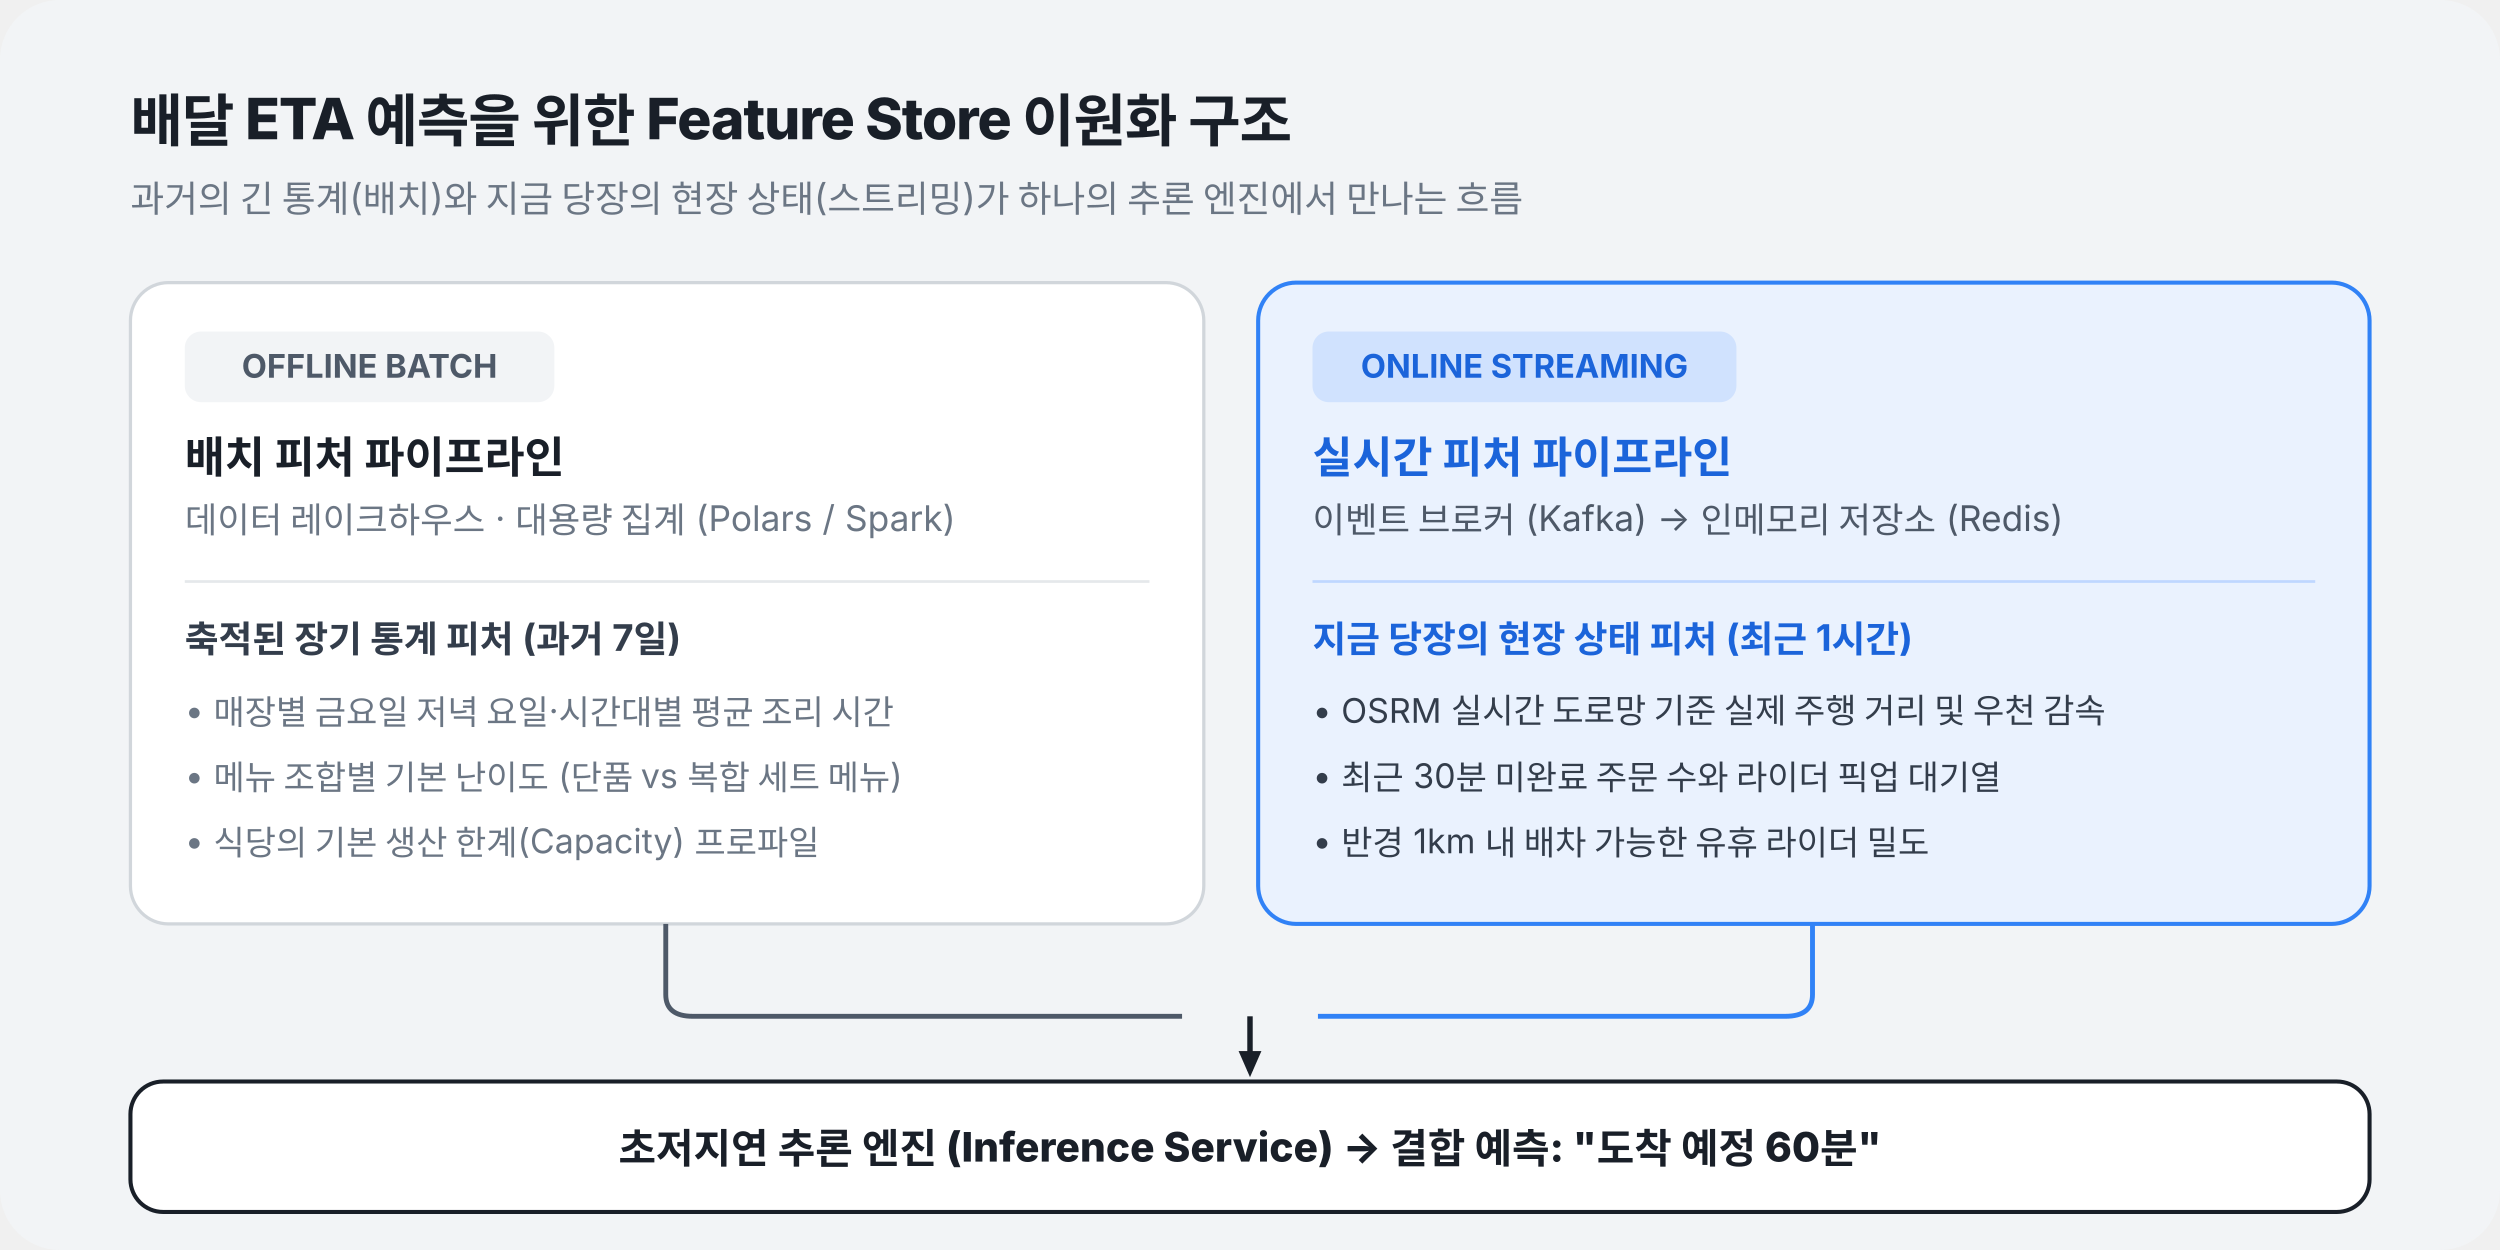
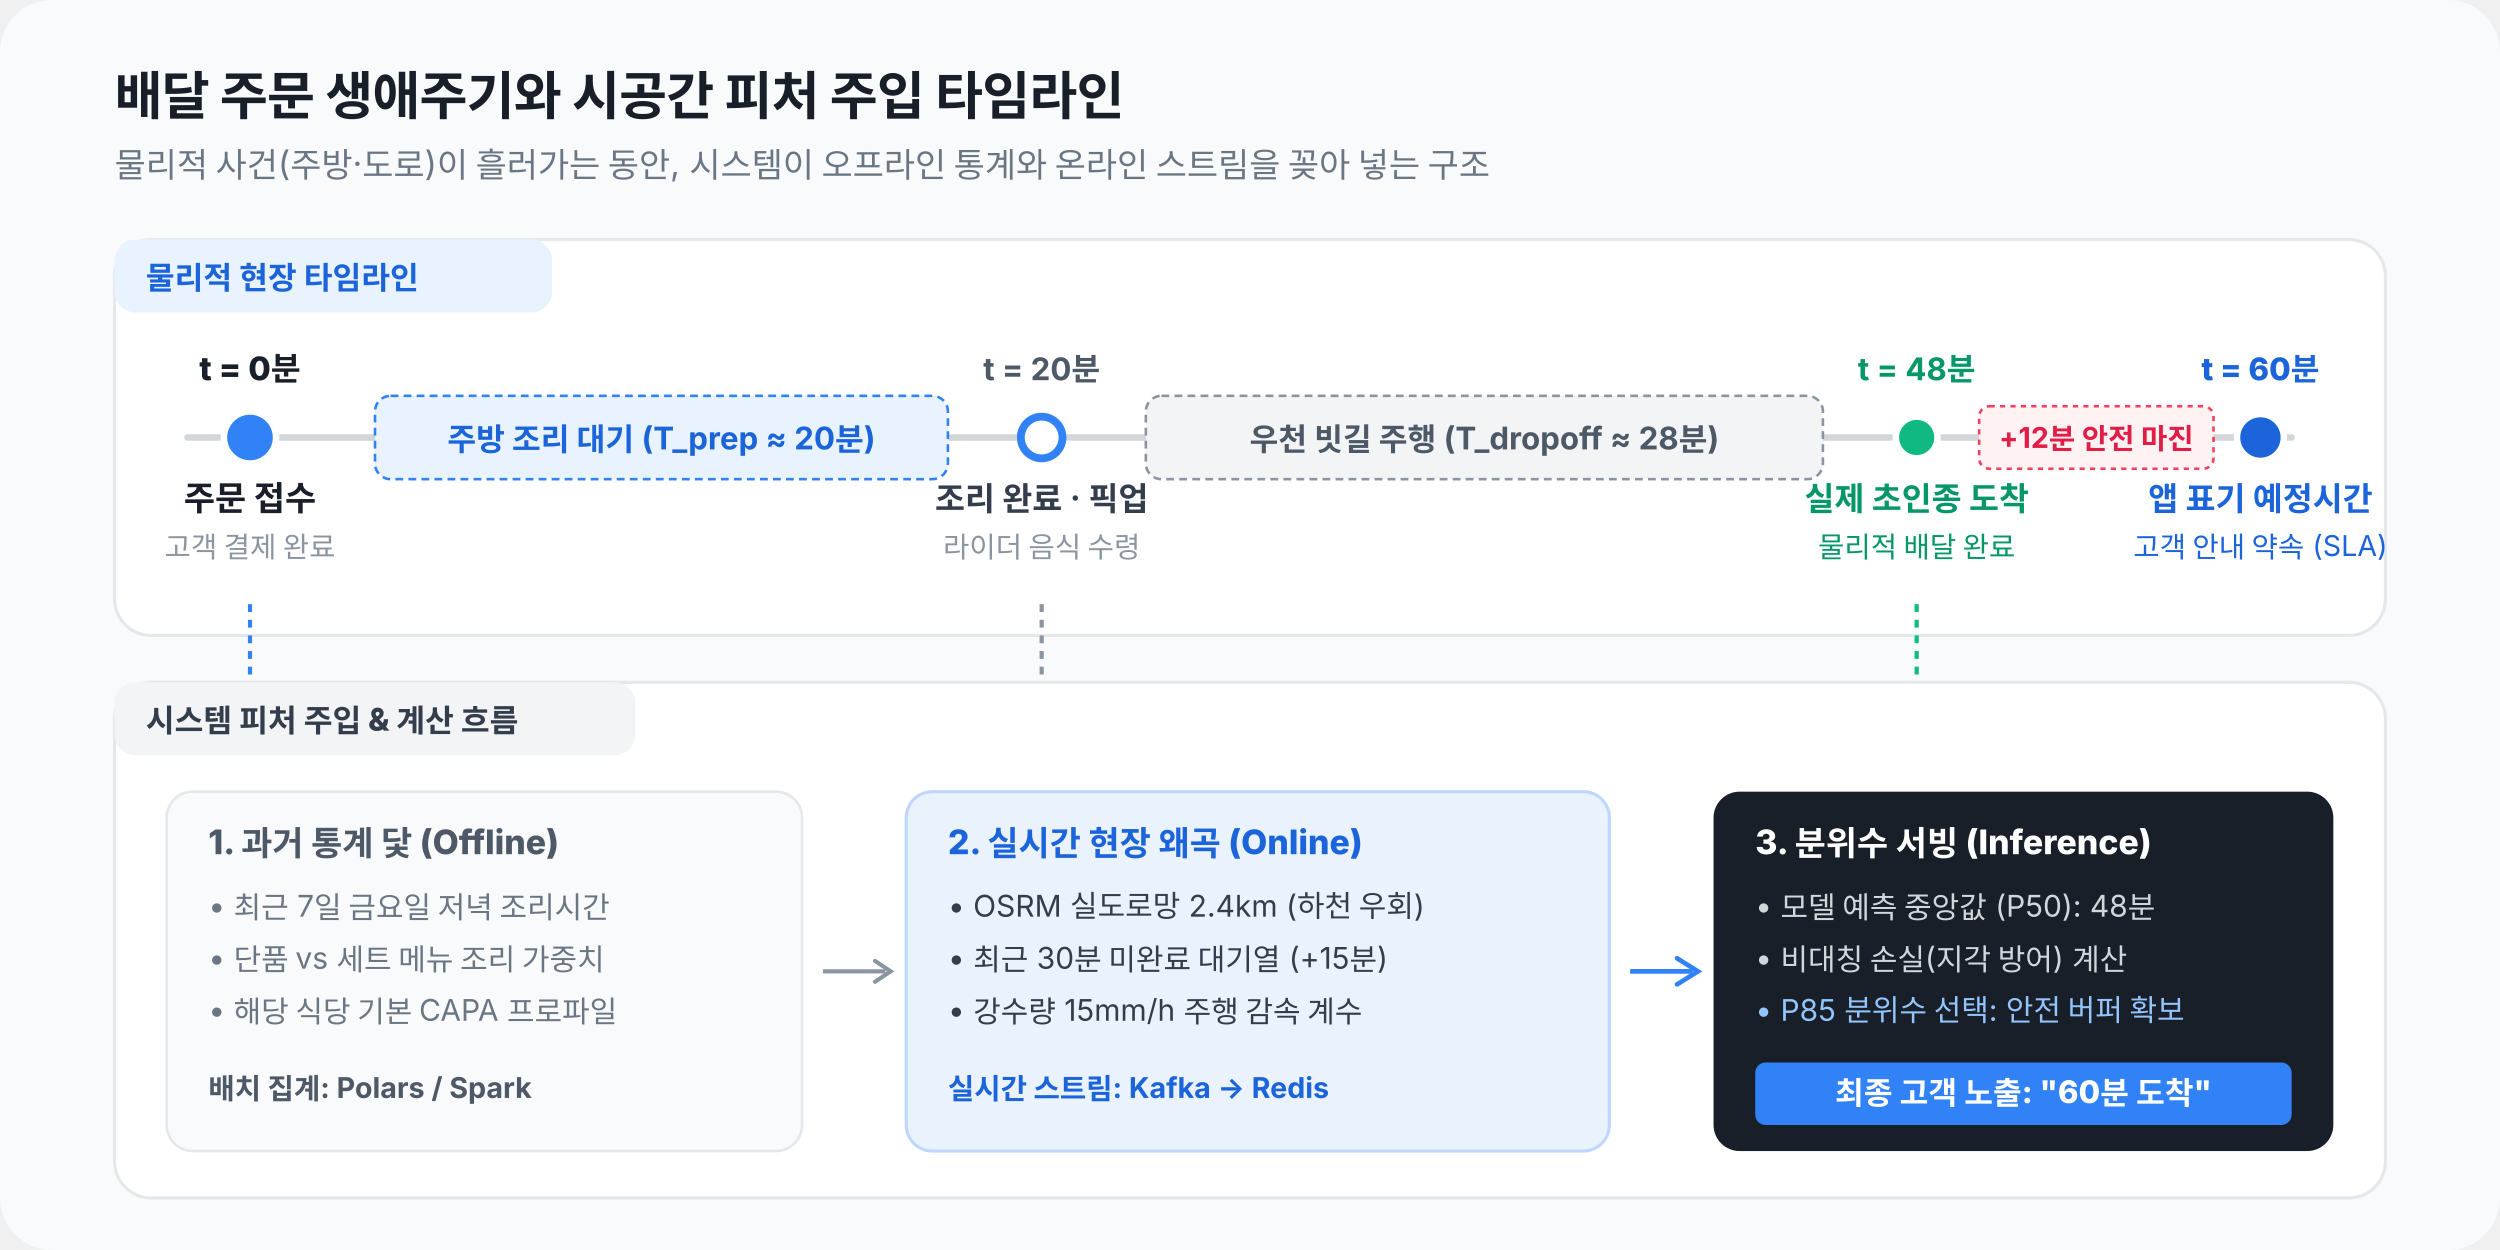
- <svg xmlns="http://www.w3.org/2000/svg" viewBox="0 0 920 460" width="100%" font-family="Pretendard, -apple-system, BlinkMacSystemFont, 'Segoe UI', sans-serif">
+ <svg xmlns="http://www.w3.org/2000/svg" viewBox="0 0 960 480" width="100%" font-family="Pretendard, -apple-system, BlinkMacSystemFont, 'Segoe UI', sans-serif">
  <defs>
-     <marker id="arrow-grey" viewBox="0 0 10 10" refX="6" refY="5" markerWidth="6" markerHeight="6" orient="auto-start-reverse">
-       <path d="M 0 1.5 L 8 5 L 0 8.5 z" fill="#4e5968" />
+     <linearGradient id="lane-grad-1" x1="0%" y1="0%" x2="100%" y2="0%">
+       <stop offset="0%" stop-color="#3182f6" stop-opacity="0.12" />
+       <stop offset="100%" stop-color="#3182f6" stop-opacity="0.03" />
+     </linearGradient>
+     <linearGradient id="lane-grad-2" x1="0%" y1="0%" x2="100%" y2="0%">
+       <stop offset="0%" stop-color="#4e5968" stop-opacity="0.08" />
+       <stop offset="100%" stop-color="#4e5968" stop-opacity="0.02" />
+     </linearGradient>
+     <marker id="arrow-down" viewBox="0 0 10 10" refX="5" refY="6" markerWidth="6" markerHeight="6" orient="auto">
+       <path d="M 1 1 L 5 7 L 9 1 z" fill="#3182f6" />
    </marker>
-     <marker id="arrow-blue" viewBox="0 0 10 10" refX="6" refY="5" markerWidth="6" markerHeight="6" orient="auto-start-reverse">
+     <marker id="arrow-right-blue" viewBox="0 0 10 10" refX="6" refY="5" markerWidth="6" markerHeight="6" orient="auto">
      <path d="M 0 1.5 L 8 5 L 0 8.5 z" fill="#3182f6" />
    </marker>
-     <marker id="arrow-dark" viewBox="0 0 10 10" refX="6" refY="5" markerWidth="6" markerHeight="6" orient="auto-start-reverse">
-       <path d="M 0 1.5 L 8 5 L 0 8.5 z" fill="#191f28" />
-     </marker>
  </defs>
-   <rect width="920" height="460" rx="22" fill="#f2f4f6" />
-   <text x="48" y="52" font-size="21" font-weight="800" fill="#191f28" letter-spacing="-0.4">배달 ETA 예측을 위한 Feature Store 이원화 구조</text>
-   <text x="48" y="78" font-size="13.5" fill="#6b7684">과거의 긴 통계(배치)와 지금 당장의 현장 상태(스트리밍)가 하나의 추론 엔진에서 만나는 흐름</text>
-   <rect x="48" y="104" width="395" height="236" rx="14" fill="#ffffff" stroke="#d1d6db" stroke-width="1.2" />
-   <rect x="68" y="122" width="136" height="26" rx="6" fill="#f2f4f6" />
-   <text x="136" y="139" font-size="12" font-weight="700" fill="#4e5968" text-anchor="middle">OFFLINE BATCH</text>
-   <text x="68" y="174" font-size="16" font-weight="800" fill="#191f28">배치 피처 파이프라인</text>
-   <text x="68" y="196" font-size="13" fill="#6b7684">데이터 레이크하우스 · 대용량 집계 (Polars / Spark)</text>
-   <line x1="68" y1="214" x2="423" y2="214" stroke="#e5e8eb" stroke-width="1" />
-   <text x="68" y="240" font-size="13.5" font-weight="700" fill="#333d4b">축적된 장기 통계 피처 (과거 7일)</text>
-   <text x="68" y="266" font-size="12.5" fill="#6b7684">• 매장별 금요일 저녁 요일·시간대별 평균 조리 시간</text>
-   <text x="68" y="290" font-size="12.5" fill="#6b7684">• 메뉴 조합별 기본 난이도 (단품 vs 복합 세트 메뉴)</text>
-   <text x="68" y="314" font-size="12.5" fill="#6b7684">• 식당의 기본 생산 한계(Capacity) 프로파일</text>
-   <rect x="463" y="104" width="409" height="236" rx="14" fill="#eaf2fe" stroke="#3182f6" stroke-width="1.5" />
-   <rect x="483" y="122" width="156" height="26" rx="6" fill="#d0e2fe" />
-   <text x="561" y="139" font-size="12" font-weight="700" fill="#1b64da" text-anchor="middle">ONLINE STREAMING</text>
-   <text x="483" y="174" font-size="16" font-weight="800" fill="#1b64da">실시간 피처 파이프라인</text>
-   <text x="483" y="196" font-size="13" fill="#4e5968">이벤트 브로커 (Kafka) → 인메모리 저장소 (Redis)</text>
-   <line x1="483" y1="214" x2="852" y2="214" stroke="#bfd7ff" stroke-width="1" />
-   <text x="483" y="240" font-size="13.5" font-weight="700" fill="#1b64da">지금 당장의 현장 상태 피처 (최근 1시간)</text>
-   <text x="483" y="266" font-size="12.5" fill="#333d4b">• OSRM 실시간 도로망 기준 실제 주행 거리 및 우천 감속</text>
-   <text x="483" y="290" font-size="12.5" fill="#333d4b">• 최근 30분 미완료 주문 수와 라이더 픽업 대기열</text>
-   <text x="483" y="314" font-size="12.5" fill="#333d4b">• 반경 1km 내 배차 가능한 유휴 라이더 밀도</text>
-   <path d="M 245 340 L 245 366 Q 245 374 255 374 L 435 374" fill="none" stroke="#4e5968" stroke-width="1.8" />
-   <path d="M 667 340 L 667 366 Q 667 374 657 374 L 485 374" fill="none" stroke="#3182f6" stroke-width="1.8" />
-   <line x1="460" y1="374" x2="460" y2="394" stroke="#191f28" stroke-width="2" marker-end="url(#arrow-dark)" />
-   <rect x="48" y="398" width="824" height="48" rx="12" fill="#ffffff" stroke="#191f28" stroke-width="1.5" />
-   <text x="460" y="428" font-size="15" font-weight="800" fill="#191f28" text-anchor="middle">초저지연 추론 엔진 (Inference Service) → 결합 예측: "도착 예정 60분"</text>
+   <rect width="960" height="480" rx="20" fill="#f8fafb" />
+   <text x="44" y="44" font-size="20" font-weight="800" fill="#191f28" letter-spacing="-0.3">배달 주문 생애주기와 시공간 피처 주입 타임라인</text>
+   <text x="44" y="68" font-size="13" fill="#6b7684">물리적 사건(주방·도로)이 흘러가는 동안, 시스템이 오프라인 통계와 온라인 스트림을 꽂아 넣는 구조</text>
+   <rect x="44" y="92" width="872" height="152" rx="14" fill="#ffffff" stroke="#e5e8eb" stroke-width="1.2" />
+   <rect x="44" y="92" width="168" height="28" rx="8" fill="#e8f3ff" />
+   <text x="56" y="111" font-size="12" font-weight="800" fill="#1b64da">물리적 현장 타임라인</text>
+   <line x1="72" y1="168" x2="880" y2="168" stroke="#d1d6db" stroke-width="2.5" stroke-linecap="round" />
+   <circle cx="96" cy="168" r="10" fill="#3182f6" stroke="#ffffff" stroke-width="2.5" />
+   <text x="96" y="146" font-size="12.5" font-weight="800" fill="#191f28" text-anchor="middle">t = 0분</text>
+   <text x="96" y="196" font-size="13" font-weight="700" fill="#191f28" text-anchor="middle">주문 접수</text>
+   <text x="96" y="214" font-size="11" fill="#8b95a1" text-anchor="middle">고객 결제 완료</text>
+   <rect x="144" y="152" width="220" height="32" rx="6" fill="#e8f3ff" stroke="#3182f6" stroke-width="1" stroke-dasharray="3 2" />
+   <text x="254" y="173" font-size="12" font-weight="700" fill="#1b64da" text-anchor="middle">주방 조리 대기 (T_prep ≈ 20분)</text>
+   <circle cx="400" cy="168" r="8" fill="#ffffff" stroke="#3182f6" stroke-width="3" />
+   <text x="400" y="146" font-size="12" font-weight="700" fill="#4e5968" text-anchor="middle">t = 20분</text>
+   <text x="400" y="196" font-size="12.5" font-weight="700" fill="#333d4b" text-anchor="middle">조리 완료 · 픽업</text>
+   <text x="400" y="214" font-size="11" fill="#8b95a1" text-anchor="middle">라이더 음식 수령</text>
+   <rect x="440" y="152" width="260" height="32" rx="6" fill="#f2f4f6" stroke="#8b95a1" stroke-width="1" stroke-dasharray="3 2" />
+   <text x="570" y="173" font-size="12" font-weight="700" fill="#4e5968" text-anchor="middle">우천 빗길 주행 (T_dropoff ≈ 28분)</text>
+   <circle cx="736" cy="168" r="8" fill="#10b981" stroke="#ffffff" stroke-width="2.5" />
+   <text x="736" y="146" font-size="12" font-weight="700" fill="#059669" text-anchor="middle">t = 48분</text>
+   <text x="736" y="196" font-size="12.5" font-weight="800" fill="#059669" text-anchor="middle">실제 초인종 도착</text>
+   <text x="736" y="214" font-size="11" fill="#059669" text-anchor="middle">물리적 배달 완료</text>
+   <rect x="760" y="156" width="90" height="24" rx="4" fill="#fef2f2" stroke="#f43f5e" stroke-width="1" stroke-dasharray="2 2" />
+   <text x="805" y="172" font-size="11" font-weight="700" fill="#e11d48" text-anchor="middle">+12분 안전 마진</text>
+   <circle cx="868" cy="168" r="9" fill="#1b64da" stroke="#ffffff" stroke-width="2.5" />
+   <text x="868" y="146" font-size="12" font-weight="800" fill="#1b64da" text-anchor="middle">t = 60분</text>
+   <text x="868" y="196" font-size="12.5" font-weight="800" fill="#1b64da" text-anchor="middle">앱 표기 예정시간</text>
+   <text x="868" y="214" font-size="11" fill="#1b64da" text-anchor="middle">고객 안내 약속 (SLA)</text>
+   <line x1="96" y1="232" x2="96" y2="262" stroke="#3182f6" stroke-width="1.6" stroke-dasharray="3 3" />
+   <line x1="400" y1="232" x2="400" y2="262" stroke="#8b95a1" stroke-width="1.6" stroke-dasharray="3 3" />
+   <line x1="736" y1="232" x2="736" y2="262" stroke="#10b981" stroke-width="1.6" stroke-dasharray="3 3" />
+   <rect x="44" y="262" width="872" height="198" rx="14" fill="#ffffff" stroke="#e5e8eb" stroke-width="1.2" />
+   <rect x="44" y="262" width="200" height="28" rx="8" fill="#f2f4f6" />
+   <text x="56" y="281" font-size="12" font-weight="800" fill="#333d4b">시스템 피처 주입 &amp; 계산 흐름</text>
+   <rect x="64" y="304" width="244" height="138" rx="10" fill="#f9fafb" stroke="#e5e8eb" stroke-width="1" />
+   <text x="80" y="328" font-size="13" font-weight="800" fill="#4e5968">1. 과거 통계 닻 (Offline)</text>
+   <text x="80" y="352" font-size="11.5" fill="#6b7684">• 최근 7일 금요일 저녁 조리시간</text>
+   <text x="80" y="372" font-size="11.5" fill="#6b7684">• 단품 vs 세트 메뉴 조리 가중치</text>
+   <text x="80" y="392" font-size="11.5" fill="#6b7684">• 해당 식당 기본 CAPA 프로파일</text>
+   <text x="80" y="422" font-size="11" font-weight="700" fill="#4e5968">배치 집계: Polars / Spark</text>
+   <line x1="316" y1="373" x2="340" y2="373" stroke="#8b95a1" stroke-width="1.6" />
+   <path d="M336 369 L342 373 L336 377" fill="none" stroke="#8b95a1" stroke-width="1.6" stroke-linecap="round" />
+   <rect x="348" y="304" width="270" height="138" rx="10" fill="#eaf2fe" stroke="#bfd7ff" stroke-width="1.2" />
+   <text x="364" y="328" font-size="13" font-weight="800" fill="#1b64da">2. 실시간 현장 왜곡 (Online)</text>
+   <text x="364" y="352" font-size="11.5" fill="#333d4b">• OSRM 실도로망 2.4km (하천 우회)</text>
+   <text x="364" y="372" font-size="11.5" fill="#333d4b">• 최근 30분 미완료 대기열 (+15분)</text>
+   <text x="364" y="392" font-size="11.5" fill="#333d4b">• 강수량 15mm/h 주행 감속 계수</text>
+   <text x="364" y="422" font-size="11" font-weight="700" fill="#1b64da">실시간 스트림: Kafka → Redis</text>
+   <line x1="626" y1="373" x2="650" y2="373" stroke="#3182f6" stroke-width="1.8" />
+   <path d="M644 368 L652 373 L644 378" fill="none" stroke="#3182f6" stroke-width="1.8" stroke-linecap="round" />
+   <rect x="658" y="304" width="238" height="138" rx="10" fill="#191f28" />
+   <text x="674" y="328" font-size="13" font-weight="800" fill="#ffffff">3. 분위수 서빙 (Inference)</text>
+   <text x="674" y="352" font-size="11.5" fill="#d1d6db">• 모델 예측 중앙값 (P50): 48분</text>
+   <text x="674" y="372" font-size="11.5" fill="#d1d6db">• 비대칭 손실(지각 방어) 계산</text>
+   <text x="674" y="392" font-size="11.5" fill="#93c5fd">• P85 분위수 선택: 안전 버퍼 확보</text>
+   <rect x="674" y="408" width="206" height="24" rx="4" fill="#3182f6" />
+   <text x="777" y="424" font-size="12" font-weight="800" fill="#ffffff" text-anchor="middle">최종 고객 노출: "60분 도착"</text>
</svg>
